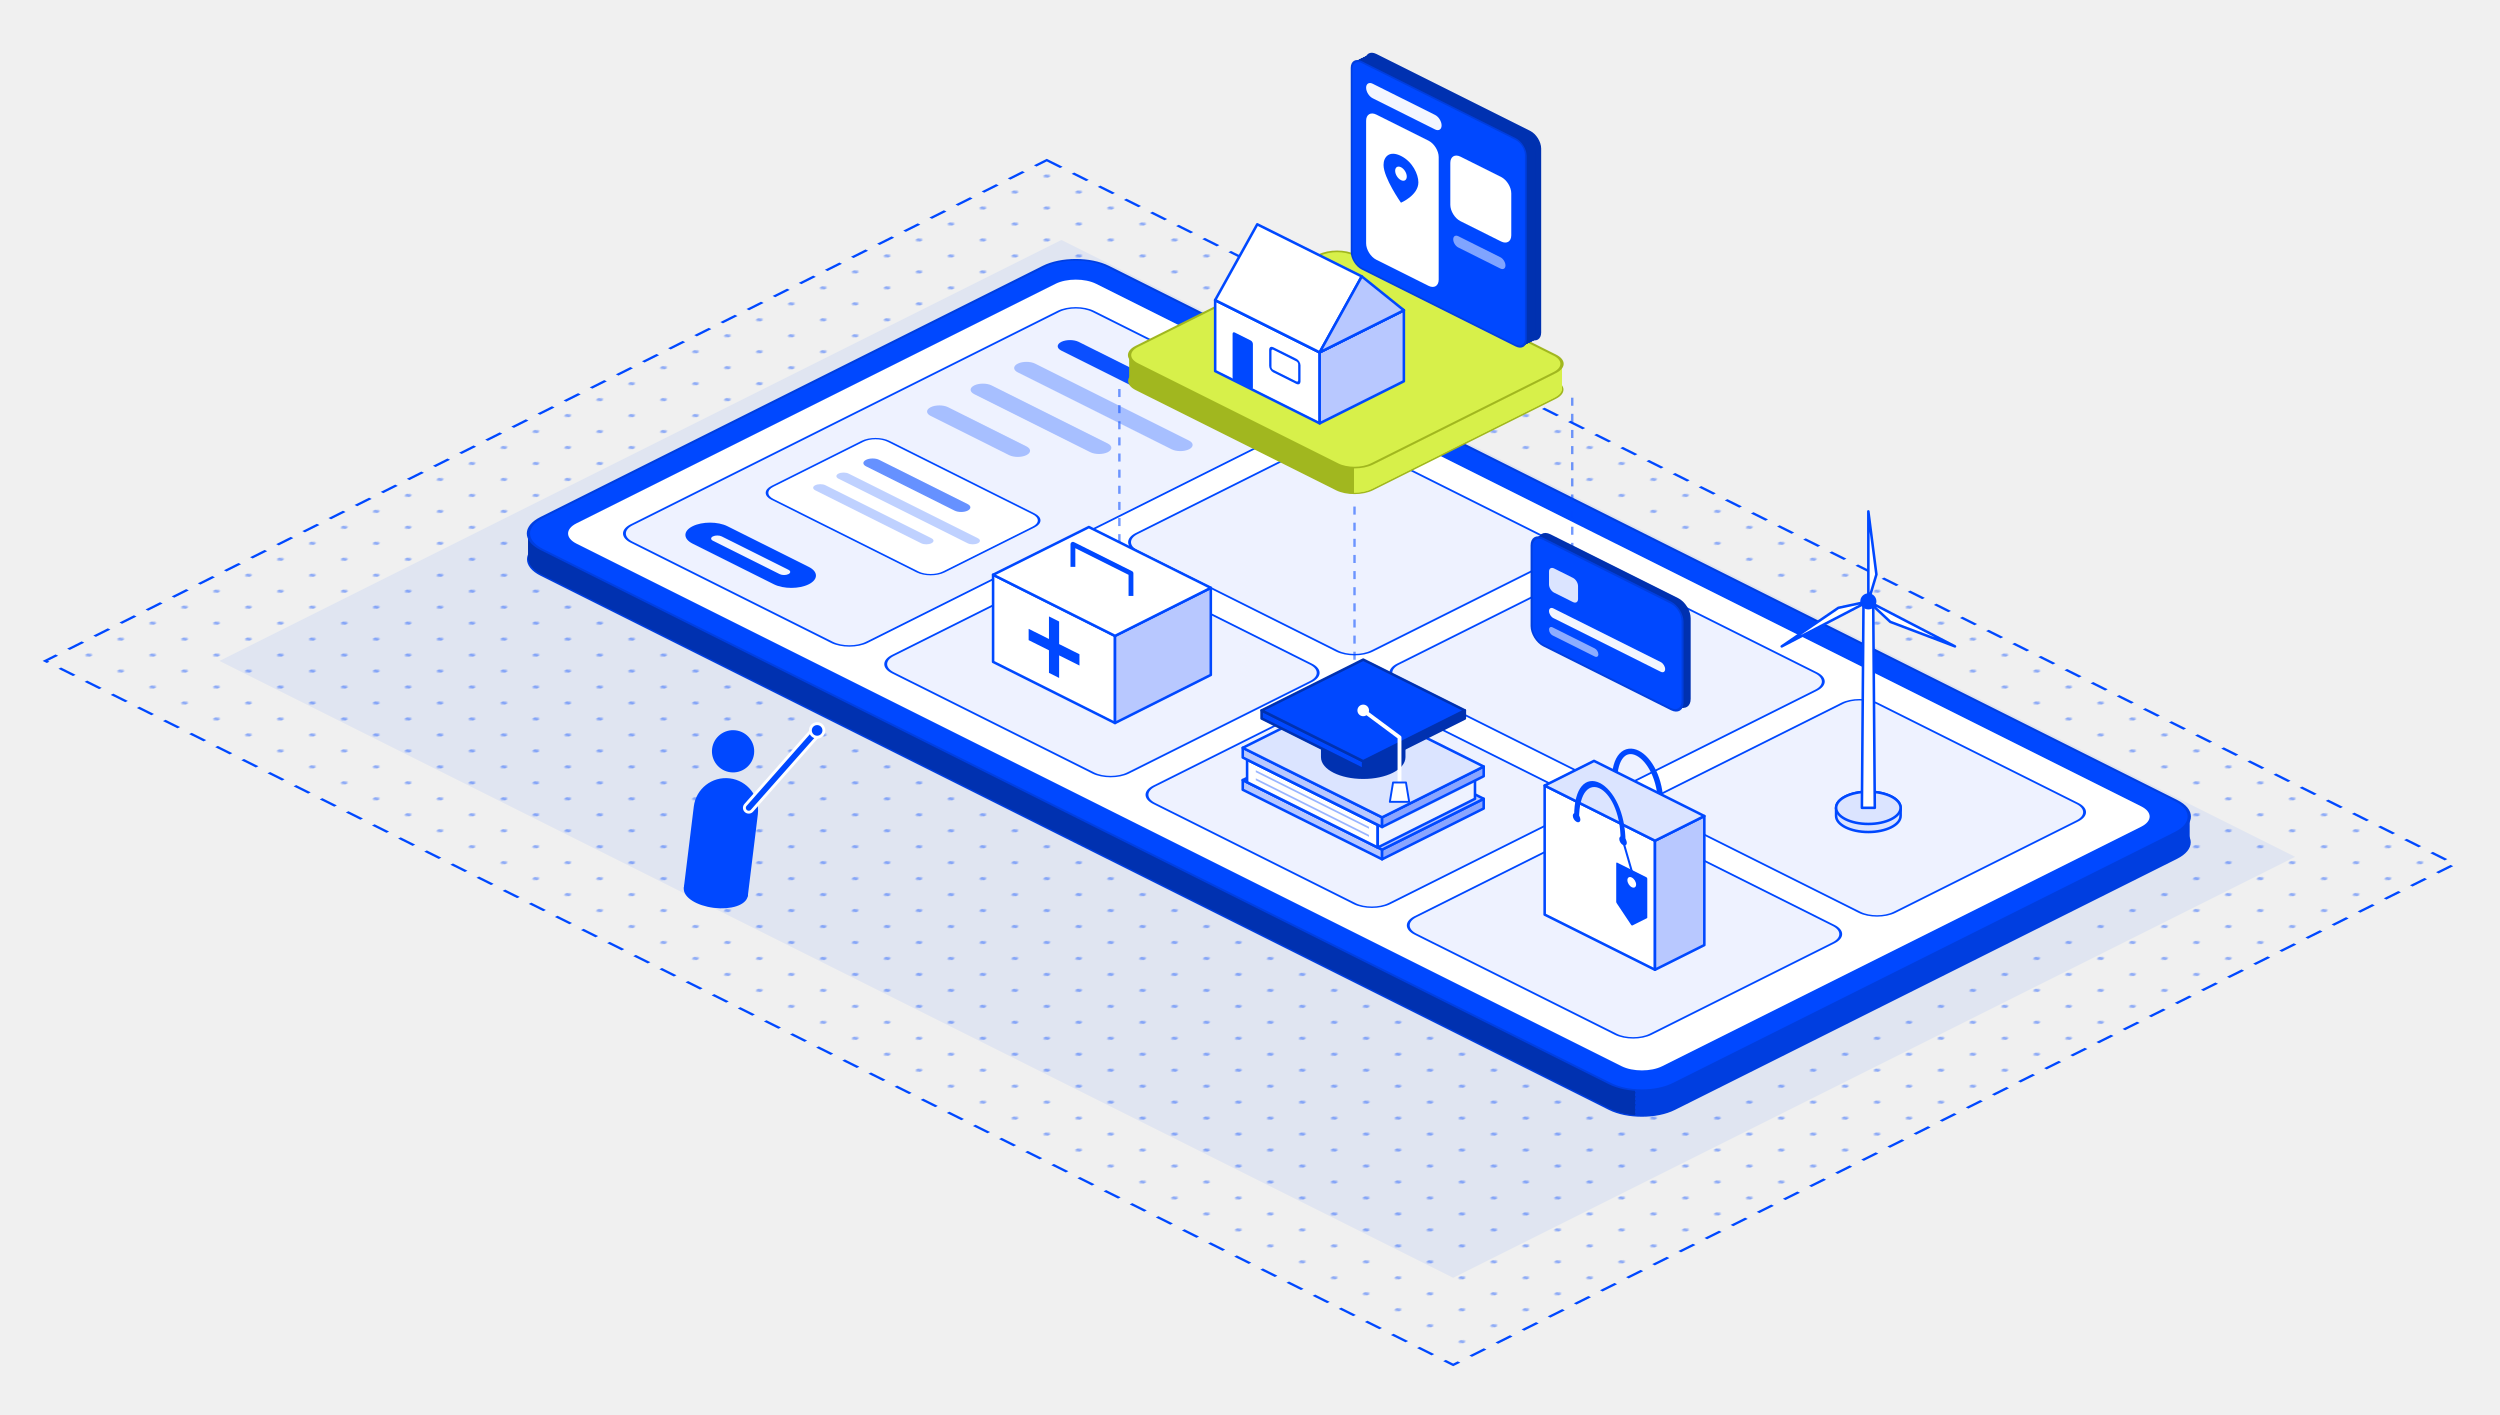
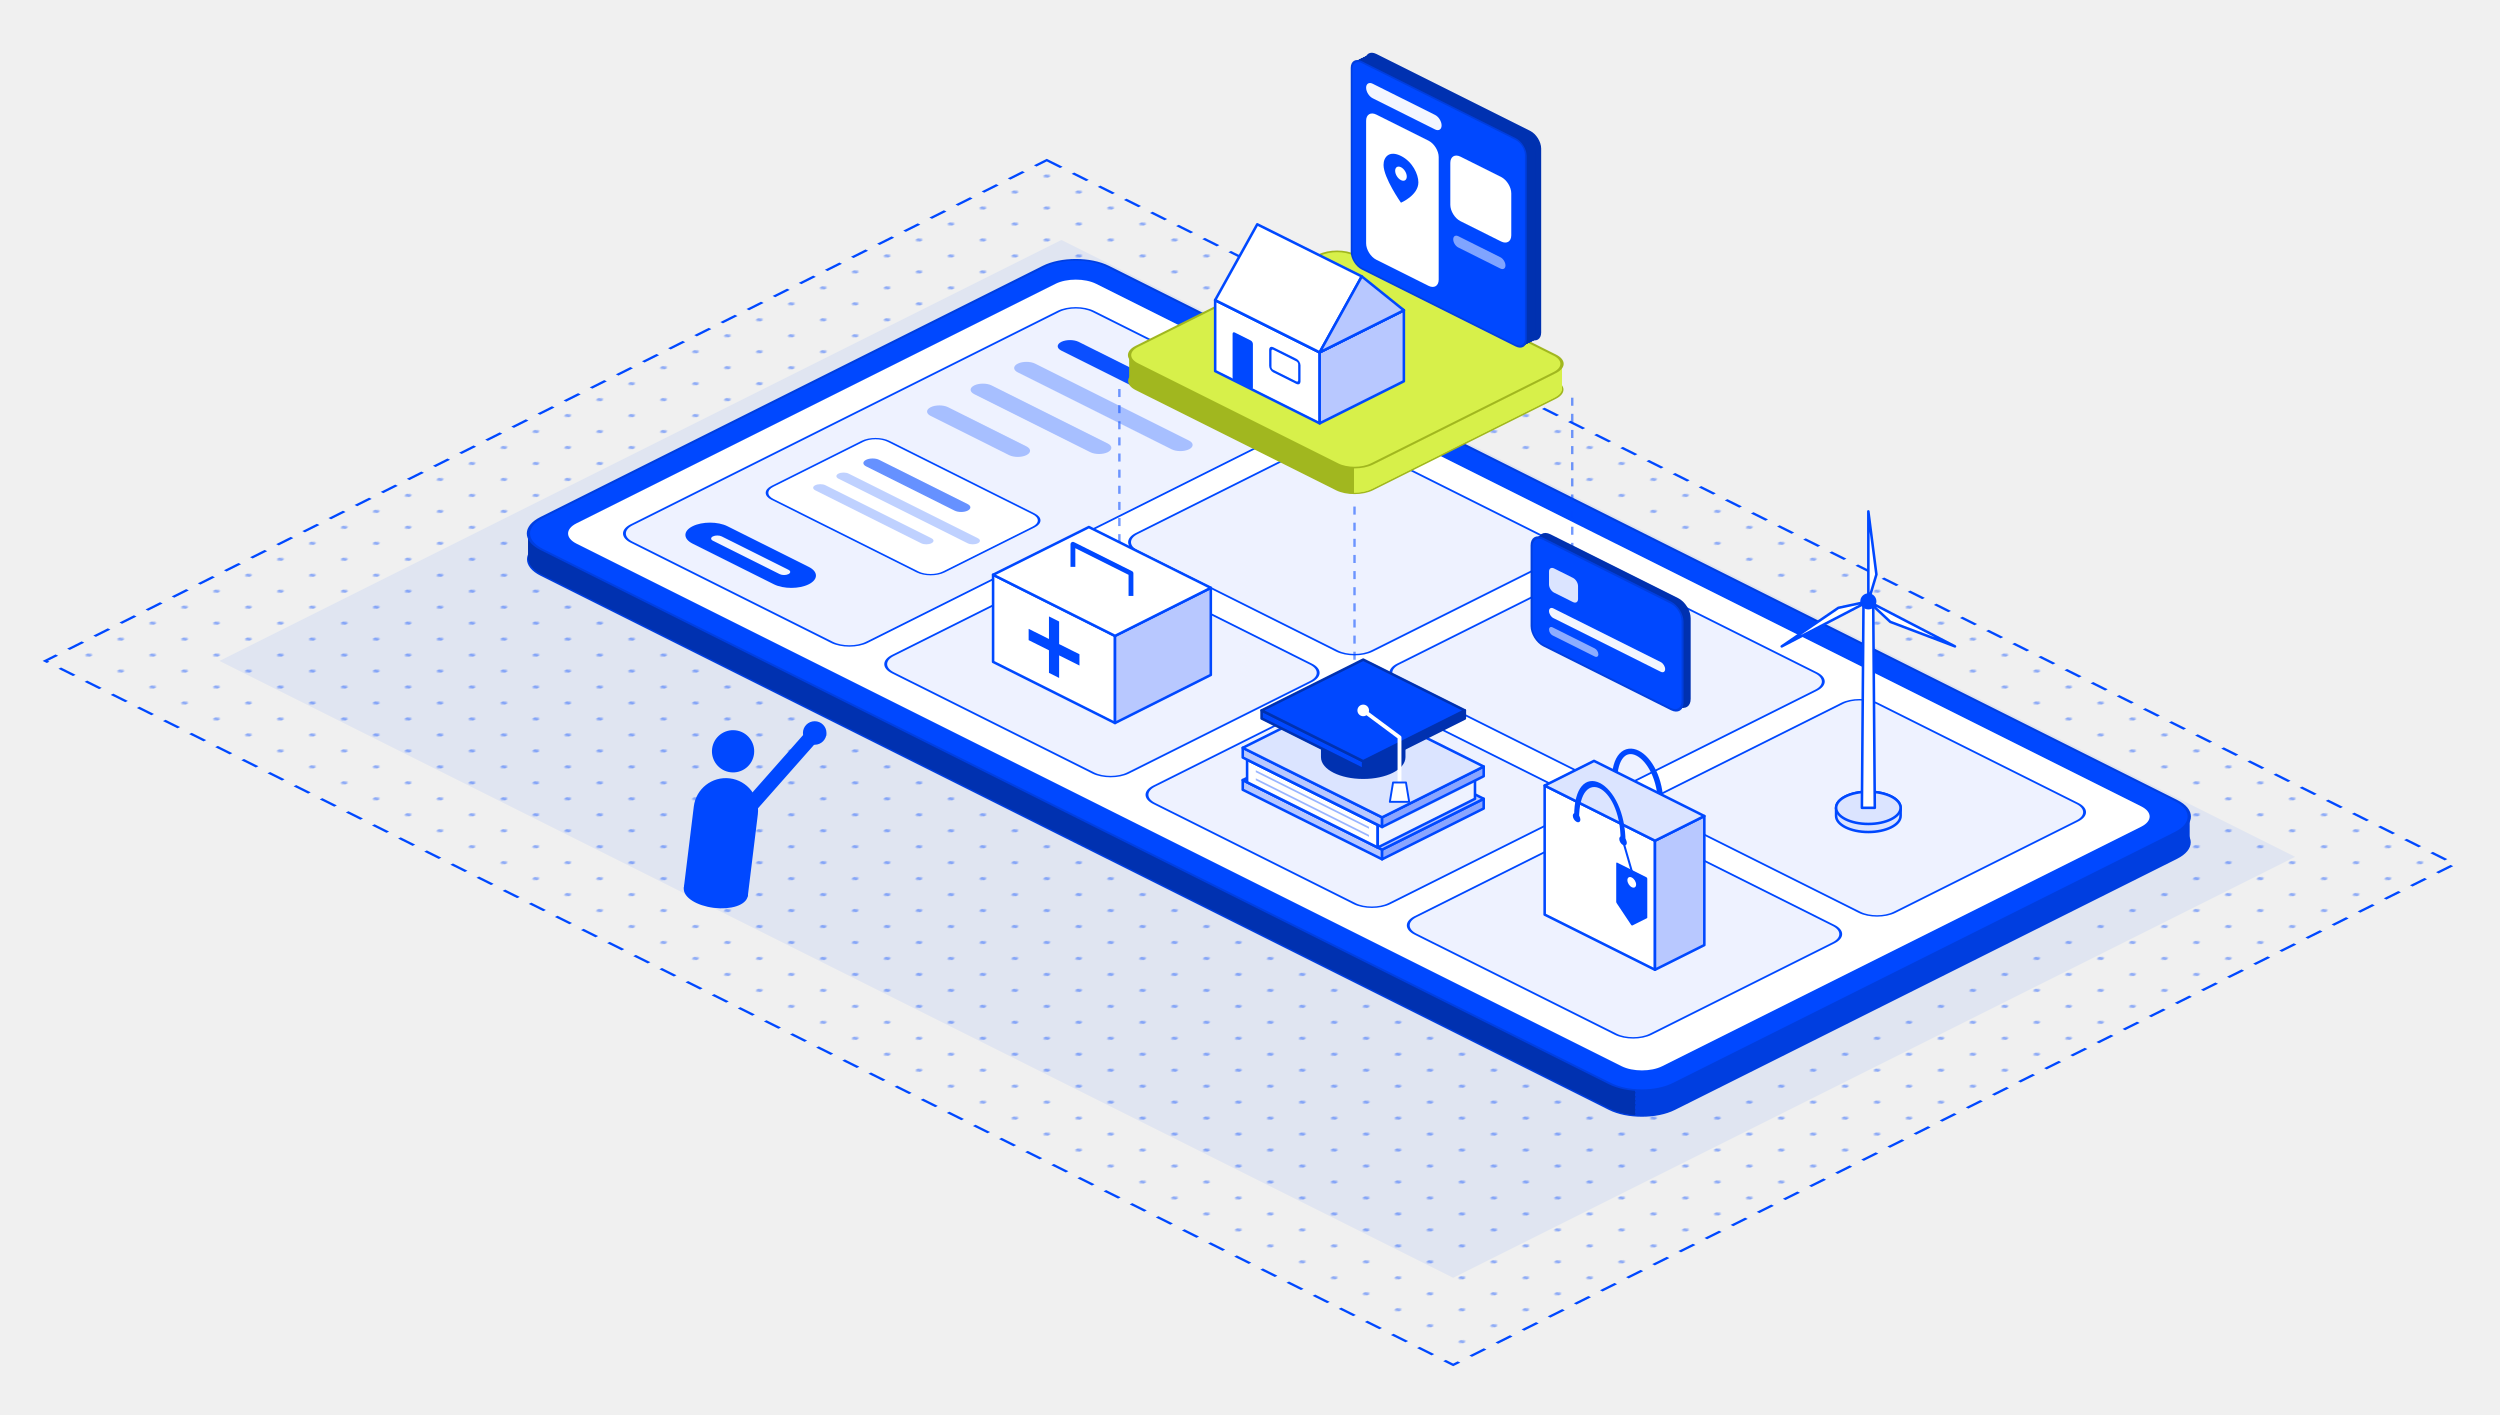
<svg xmlns="http://www.w3.org/2000/svg" width="820" height="464" viewBox="0 180 820 464" role="img" aria-label="Isometric illustration for Expertise. A product lies flat like a pop-up book, its screen divided into six cards. Six fields rise out of them: finance as a bank card, health as a first-aid box, energy as a wind turbine, learning as a graduation cap on a book, retail as a shopping bag with handles and a price tag, and property, which lifts off on a lime card with a house and its own product screen. A solid blue Tcules designer leans in and works on it." style="display: block">
  <g transform="translate(410 410) scale(0.529) translate(-518.0 -563.5)">
    <defs>
      <pattern id="floorDots" width="22" height="22" patternUnits="userSpaceOnUse">
        <circle cx="11" cy="11" r="1.6" fill="#0048FF" fill-opacity="0.38" />
      </pattern>
      <linearGradient id="blueSide" x1="0" y1="1" x2="1" y2="0">
        <stop offset="0.5" stop-color="#0031B0" />
        <stop offset="0.5" stop-color="#003EE0" />
      </linearGradient>
      <linearGradient id="limeSide" x1="0" y1="1" x2="1" y2="0">
        <stop offset="0.5" stop-color="#A1B71F" />
        <stop offset="0.5" stop-color="#D7F04A" />
      </linearGradient>
    </defs>
    <g transform="matrix(0.9 0.45 -0.9 0.45 392.0 228.0)">
      <rect width="970" height="690" fill="url(#floorDots)" />
      <rect width="970" height="690" fill="none" stroke="#0048FF" stroke-width="1.8" stroke-dasharray="10 8" />
      <rect x="60" y="50" width="850" height="580" fill="#0048FF" fill-opacity="0.07" />
    </g>
    <g transform="matrix(0.9 0.45 -0.9 0.45 410.0 300.0)">
      <rect width="780" height="390" rx="22" fill="url(#blueSide)" stroke="#003EE0" stroke-width="1.4" />
    </g>
    <g transform="matrix(0.9 0.45 -0.9 0.45 410.0 299.5)">
      <rect width="780" height="390" rx="22" fill="url(#blueSide)" />
    </g>
    <g transform="matrix(0.9 0.45 -0.9 0.45 410.0 299.0)">
      <rect width="780" height="390" rx="22" fill="url(#blueSide)" />
    </g>
    <g transform="matrix(0.9 0.45 -0.9 0.45 410.0 298.5)">
      <rect width="780" height="390" rx="22" fill="url(#blueSide)" />
    </g>
    <g transform="matrix(0.9 0.45 -0.9 0.45 410.0 298.0)">
      <rect width="780" height="390" rx="22" fill="url(#blueSide)" />
    </g>
    <g transform="matrix(0.9 0.45 -0.9 0.45 410.0 297.5)">
      <rect width="780" height="390" rx="22" fill="url(#blueSide)" />
    </g>
    <g transform="matrix(0.9 0.45 -0.9 0.45 410.0 297.0)">
      <rect width="780" height="390" rx="22" fill="url(#blueSide)" />
    </g>
    <g transform="matrix(0.9 0.45 -0.9 0.45 410.0 296.5)">
      <rect width="780" height="390" rx="22" fill="url(#blueSide)" />
    </g>
    <g transform="matrix(0.9 0.45 -0.9 0.45 410.0 296.0)">
      <rect width="780" height="390" rx="22" fill="url(#blueSide)" />
    </g>
    <g transform="matrix(0.9 0.45 -0.9 0.45 410.0 295.5)">
      <rect width="780" height="390" rx="22" fill="url(#blueSide)" />
    </g>
    <g transform="matrix(0.9 0.45 -0.9 0.45 410.0 295.0)">
      <rect width="780" height="390" rx="22" fill="url(#blueSide)" />
    </g>
    <g transform="matrix(0.9 0.45 -0.9 0.45 410.0 294.5)">
      <rect width="780" height="390" rx="22" fill="url(#blueSide)" />
    </g>
    <g transform="matrix(0.9 0.45 -0.9 0.45 410.0 294.0)">
      <rect width="780" height="390" rx="22" fill="url(#blueSide)" />
    </g>
    <g transform="matrix(0.9 0.45 -0.9 0.45 410.0 293.5)">
      <rect width="780" height="390" rx="22" fill="url(#blueSide)" />
    </g>
    <g transform="matrix(0.9 0.45 -0.9 0.45 410.0 293.0)">
      <rect width="780" height="390" rx="22" fill="url(#blueSide)" />
    </g>
    <g transform="matrix(0.9 0.45 -0.9 0.45 410.0 292.5)">
      <rect width="780" height="390" rx="22" fill="url(#blueSide)" />
    </g>
    <g transform="matrix(0.9 0.45 -0.9 0.45 410.0 292.0)">
      <rect width="780" height="390" rx="22" fill="url(#blueSide)" />
    </g>
    <g transform="matrix(0.9 0.45 -0.9 0.45 410.0 291.5)">
      <rect width="780" height="390" rx="22" fill="url(#blueSide)" />
    </g>
    <g transform="matrix(0.9 0.45 -0.9 0.45 410.0 291.0)">
      <rect width="780" height="390" rx="22" fill="url(#blueSide)" />
    </g>
    <g transform="matrix(0.9 0.45 -0.9 0.45 410.0 290.5)">
      <rect width="780" height="390" rx="22" fill="url(#blueSide)" />
    </g>
    <g transform="matrix(0.9 0.45 -0.9 0.45 410.0 290.0)">
      <rect width="780" height="390" rx="22" fill="url(#blueSide)" />
    </g>
    <g transform="matrix(0.9 0.45 -0.9 0.45 410.0 289.5)">
      <rect width="780" height="390" rx="22" fill="url(#blueSide)" />
    </g>
    <g transform="matrix(0.9 0.45 -0.9 0.45 410.0 289.0)">
      <rect width="780" height="390" rx="22" fill="url(#blueSide)" />
    </g>
    <g transform="matrix(0.9 0.45 -0.9 0.45 410.0 288.5)">
      <rect width="780" height="390" rx="22" fill="url(#blueSide)" />
    </g>
    <g transform="matrix(0.9 0.45 -0.9 0.45 410.0 288.0)">
      <rect width="780" height="390" rx="22" fill="url(#blueSide)" />
    </g>
    <g transform="matrix(0.9 0.45 -0.9 0.45 410.0 287.5)">
      <rect width="780" height="390" rx="22" fill="url(#blueSide)" />
    </g>
    <g transform="matrix(0.9 0.45 -0.9 0.45 410.0 287.0)">
      <rect width="780" height="390" rx="22" fill="url(#blueSide)" />
    </g>
    <g transform="matrix(0.9 0.45 -0.9 0.45 410.0 286.5)">
      <rect width="780" height="390" rx="22" fill="url(#blueSide)" />
    </g>
    <g transform="matrix(0.9 0.45 -0.9 0.45 410.0 286.0)">
      <rect width="780" height="390" rx="22" fill="url(#blueSide)" />
    </g>
    <g transform="matrix(0.9 0.45 -0.9 0.45 410.0 285.5)">
      <rect width="780" height="390" rx="22" fill="url(#blueSide)" />
    </g>
    <g transform="matrix(0.9 0.45 -0.9 0.45 410.0 285.0)">
      <rect width="780" height="390" rx="22" fill="url(#blueSide)" />
    </g>
    <g transform="matrix(0.9 0.45 -0.9 0.45 410.0 284.5)">
      <rect width="780" height="390" rx="22" fill="url(#blueSide)" />
    </g>
    <g transform="matrix(0.9 0.45 -0.9 0.45 410.0 284.0)">
      <rect width="780" height="390" rx="22" fill="#0048FF" stroke="#003EE0" stroke-width="1.6" />
    </g>
    <g transform="matrix(0.9 0.45 -0.9 0.45 410.0 298.4)">
      <rect width="748" height="358" rx="14" fill="#FFFFFF" />
    </g>
    <g transform="matrix(0.9 0.45 -0.9 0.45 572.0 397.4)">
      <rect width="162" height="150" rx="12" fill="#EEF2FF" stroke="#0048FF" stroke-width="1.4" />
    </g>
    <g transform="matrix(0.9 0.45 -0.9 0.45 734.0 478.4)">
      <rect width="162" height="150" rx="12" fill="#EEF2FF" stroke="#0048FF" stroke-width="1.4" />
    </g>
    <g transform="matrix(0.9 0.45 -0.9 0.45 896.0 559.4)">
      <rect width="162" height="150" rx="12" fill="#EEF2FF" stroke="#0048FF" stroke-width="1.4" />
    </g>
    <g transform="matrix(0.9 0.45 -0.9 0.45 420.8 473.0)">
      <rect width="162" height="150" rx="12" fill="#EEF2FF" stroke="#0048FF" stroke-width="1.4" />
    </g>
    <g transform="matrix(0.9 0.45 -0.9 0.45 582.8 554.0)">
      <rect width="162" height="150" rx="12" fill="#EEF2FF" stroke="#0048FF" stroke-width="1.4" />
    </g>
    <g transform="matrix(0.9 0.45 -0.9 0.45 744.8 635.0)">
      <rect width="162" height="150" rx="12" fill="#EEF2FF" stroke="#0048FF" stroke-width="1.4" />
    </g>
    <g transform="matrix(0.9 0.45 -0.9 0.45 410.0 316.4)">
      <rect width="162" height="318" rx="12" fill="#EEF2FF" stroke="#0048FF" stroke-width="1.4" />
      <rect x="22.0" y="26.0" width="64.0" height="12.0" rx="6.00" fill="#0048FF" fill-opacity="0.95" />
      <rect x="22.0" y="56.0" width="118.0" height="12.0" rx="6.00" fill="#0048FF" fill-opacity="0.3" />
      <rect x="22.0" y="86.0" width="92.0" height="12.0" rx="6.00" fill="#0048FF" fill-opacity="0.3" />
      <rect x="22.0" y="116.0" width="66.0" height="12.0" rx="6.00" fill="#0048FF" fill-opacity="0.3" />
      <rect x="22" y="160" width="118" height="80" rx="9" fill="#FFFFFF" stroke="#0048FF" stroke-width="1.3" />
      <rect x="36.0" y="176.0" width="70.0" height="9.0" rx="4.50" fill="#0048FF" fill-opacity="0.6" />
      <rect x="36.0" y="196.0" width="96.0" height="7.0" rx="3.50" fill="#0048FF" fill-opacity="0.25" />
      <rect x="36.0" y="212.0" width="80.0" height="7.0" rx="3.50" fill="#0048FF" fill-opacity="0.25" />
      <rect x="22" y="274" width="80" height="24" rx="12" fill="#0048FF" />
      <rect x="36.0" y="283.0" width="52.0" height="6.0" rx="3.00" fill="#FFFFFF" fill-opacity="0.95" />
    </g>
    <path d="M437.0 464.9 L437.0 364.9" stroke="#0048FF" stroke-opacity="0.55" stroke-width="1.5" stroke-dasharray="5 5" />
    <path d="M582.8 537.8 L582.8 437.8" stroke="#0048FF" stroke-opacity="0.55" stroke-width="1.5" stroke-dasharray="5 5" />
    <path d="M717.8 470.3 L717.8 370.3" stroke="#0048FF" stroke-opacity="0.55" stroke-width="1.5" stroke-dasharray="5 5" />
    <g transform="matrix(0.9 0.45 -0.9 0.45 572.0 297.4)">
      <rect width="162" height="150" rx="12" fill="url(#limeSide)" stroke="#A1B71F" stroke-width="1.4" />
    </g>
    <g transform="matrix(0.9 0.45 -0.9 0.45 572.0 296.9)">
      <rect width="162" height="150" rx="12" fill="url(#limeSide)" />
    </g>
    <g transform="matrix(0.9 0.45 -0.9 0.45 572.0 296.4)">
      <rect width="162" height="150" rx="12" fill="url(#limeSide)" />
    </g>
    <g transform="matrix(0.9 0.45 -0.9 0.45 572.0 295.9)">
      <rect width="162" height="150" rx="12" fill="url(#limeSide)" />
    </g>
    <g transform="matrix(0.9 0.45 -0.9 0.45 572.0 295.4)">
      <rect width="162" height="150" rx="12" fill="url(#limeSide)" />
    </g>
    <g transform="matrix(0.9 0.45 -0.9 0.45 572.0 294.9)">
      <rect width="162" height="150" rx="12" fill="url(#limeSide)" />
    </g>
    <g transform="matrix(0.9 0.45 -0.9 0.45 572.0 294.4)">
      <rect width="162" height="150" rx="12" fill="url(#limeSide)" />
    </g>
    <g transform="matrix(0.9 0.45 -0.9 0.45 572.0 293.9)">
      <rect width="162" height="150" rx="12" fill="url(#limeSide)" />
    </g>
    <g transform="matrix(0.9 0.45 -0.9 0.45 572.0 293.4)">
      <rect width="162" height="150" rx="12" fill="url(#limeSide)" />
    </g>
    <g transform="matrix(0.9 0.45 -0.9 0.45 572.0 292.9)">
      <rect width="162" height="150" rx="12" fill="url(#limeSide)" />
    </g>
    <g transform="matrix(0.9 0.45 -0.9 0.45 572.0 292.4)">
      <rect width="162" height="150" rx="12" fill="url(#limeSide)" />
    </g>
    <g transform="matrix(0.9 0.45 -0.9 0.45 572.0 291.9)">
      <rect width="162" height="150" rx="12" fill="url(#limeSide)" />
    </g>
    <g transform="matrix(0.9 0.45 -0.9 0.45 572.0 291.4)">
      <rect width="162" height="150" rx="12" fill="url(#limeSide)" />
    </g>
    <g transform="matrix(0.9 0.45 -0.9 0.45 572.0 290.9)">
      <rect width="162" height="150" rx="12" fill="url(#limeSide)" />
    </g>
    <g transform="matrix(0.9 0.45 -0.9 0.45 572.0 290.4)">
      <rect width="162" height="150" rx="12" fill="url(#limeSide)" />
    </g>
    <g transform="matrix(0.9 0.45 -0.9 0.45 572.0 289.9)">
      <rect width="162" height="150" rx="12" fill="url(#limeSide)" />
    </g>
    <g transform="matrix(0.9 0.45 -0.9 0.45 572.0 289.4)">
      <rect width="162" height="150" rx="12" fill="url(#limeSide)" />
    </g>
    <g transform="matrix(0.9 0.45 -0.9 0.45 572.0 288.9)">
      <rect width="162" height="150" rx="12" fill="url(#limeSide)" />
    </g>
    <g transform="matrix(0.9 0.45 -0.9 0.45 572.0 288.4)">
      <rect width="162" height="150" rx="12" fill="url(#limeSide)" />
    </g>
    <g transform="matrix(0.9 0.45 -0.9 0.45 572.0 287.9)">
      <rect width="162" height="150" rx="12" fill="url(#limeSide)" />
    </g>
    <g transform="matrix(0.9 0.45 -0.9 0.45 572.0 287.4)">
      <rect width="162" height="150" rx="12" fill="url(#limeSide)" />
    </g>
    <g transform="matrix(0.9 0.45 -0.9 0.45 572.0 286.9)">
      <rect width="162" height="150" rx="12" fill="url(#limeSide)" />
    </g>
    <g transform="matrix(0.9 0.45 -0.9 0.45 572.0 286.4)">
      <rect width="162" height="150" rx="12" fill="url(#limeSide)" />
    </g>
    <g transform="matrix(0.9 0.45 -0.9 0.45 572.0 285.9)">
      <rect width="162" height="150" rx="12" fill="url(#limeSide)" />
    </g>
    <g transform="matrix(0.9 0.45 -0.9 0.45 572.0 285.4)">
      <rect width="162" height="150" rx="12" fill="url(#limeSide)" />
    </g>
    <g transform="matrix(0.9 0.45 -0.9 0.45 572.0 284.9)">
      <rect width="162" height="150" rx="12" fill="url(#limeSide)" />
    </g>
    <g transform="matrix(0.9 0.45 -0.9 0.45 572.0 284.4)">
      <rect width="162" height="150" rx="12" fill="url(#limeSide)" />
    </g>
    <g transform="matrix(0.9 0.45 -0.9 0.45 572.0 283.9)">
      <rect width="162" height="150" rx="12" fill="url(#limeSide)" />
    </g>
    <g transform="matrix(0.9 0.45 -0.9 0.45 572.0 283.4)">
      <rect width="162" height="150" rx="12" fill="url(#limeSide)" />
    </g>
    <g transform="matrix(0.9 0.45 -0.9 0.45 572.0 282.9)">
      <rect width="162" height="150" rx="12" fill="url(#limeSide)" />
    </g>
    <g transform="matrix(0.9 0.45 -0.9 0.45 572.0 282.4)">
      <rect width="162" height="150" rx="12" fill="url(#limeSide)" />
    </g>
    <g transform="matrix(0.9 0.45 -0.9 0.45 572.0 281.9)">
      <rect width="162" height="150" rx="12" fill="url(#limeSide)" />
    </g>
    <g transform="matrix(0.9 0.45 -0.9 0.45 572.0 281.4)">
      <rect width="162" height="150" rx="12" fill="#D7F04A" stroke="#A1B71F" stroke-width="1.6" />
    </g>
    <g transform="matrix(0.9 0.45 0 1 590.0 159.6)">
      <rect width="120" height="128" rx="7" fill="#0031B0" stroke="#0031B0" stroke-width="1.2" />
    </g>
    <g transform="matrix(0.9 0.45 0 1 589.5 159.8)">
      <rect width="120" height="128" rx="7" fill="#0031B0" />
    </g>
    <g transform="matrix(0.9 0.45 0 1 589.1 160.1)">
      <rect width="120" height="128" rx="7" fill="#0031B0" />
    </g>
    <g transform="matrix(0.9 0.45 0 1 588.6 160.3)">
      <rect width="120" height="128" rx="7" fill="#0031B0" />
    </g>
    <g transform="matrix(0.9 0.45 0 1 588.2 160.5)">
      <rect width="120" height="128" rx="7" fill="#0031B0" />
    </g>
    <g transform="matrix(0.9 0.45 0 1 587.8 160.7)">
      <rect width="120" height="128" rx="7" fill="#0031B0" />
    </g>
    <g transform="matrix(0.9 0.45 0 1 587.3 161.0)">
      <rect width="120" height="128" rx="7" fill="#0031B0" />
    </g>
    <g transform="matrix(0.9 0.45 0 1 586.9 161.2)">
      <rect width="120" height="128" rx="7" fill="#0031B0" />
    </g>
    <g transform="matrix(0.9 0.45 0 1 586.4 161.4)">
      <rect width="120" height="128" rx="7" fill="#0031B0" />
    </g>
    <g transform="matrix(0.9 0.45 0 1 586.0 161.6)">
      <rect width="120" height="128" rx="7" fill="#0031B0" />
    </g>
    <g transform="matrix(0.9 0.45 0 1 585.5 161.9)">
      <rect width="120" height="128" rx="7" fill="#0031B0" />
    </g>
    <g transform="matrix(0.9 0.45 0 1 585.0 162.1)">
      <rect width="120" height="128" rx="7" fill="#0031B0" />
    </g>
    <g transform="matrix(0.9 0.45 0 1 584.6 162.3)">
      <rect width="120" height="128" rx="7" fill="#0031B0" />
    </g>
    <g transform="matrix(0.9 0.45 0 1 584.1 162.5)">
      <rect width="120" height="128" rx="7" fill="#0031B0" />
    </g>
    <g transform="matrix(0.9 0.45 0 1 583.7 162.8)">
      <rect width="120" height="128" rx="7" fill="#0031B0" />
    </g>
    <g transform="matrix(0.9 0.45 0 1 583.2 163.0)">
      <rect width="120" height="128" rx="7" fill="#0031B0" />
    </g>
    <g transform="matrix(0.9 0.45 0 1 582.8 163.2)">
      <rect width="120" height="128" rx="7" fill="#0031B0" />
    </g>
    <g transform="matrix(0.9 0.45 0 1 582.4 163.4)">
      <rect width="120" height="128" rx="7" fill="#0031B0" />
    </g>
    <g transform="matrix(0.9 0.45 0 1 581.9 163.7)">
      <rect width="120" height="128" rx="7" fill="#0031B0" />
    </g>
    <g transform="matrix(0.9 0.45 0 1 581.5 163.9)">
      <rect width="120" height="128" rx="7" fill="#0031B0" />
    </g>
    <g transform="matrix(0.9 0.45 0 1 581.0 164.1)">
      <rect width="120" height="128" rx="7" fill="#0048FF" stroke="#003EE0" stroke-width="1.2" />
      <rect x="10.0" y="10.0" width="52.0" height="9.0" rx="4.50" fill="#FFFFFF" fill-opacity="0.95" />
      <rect x="10" y="28" width="50" height="90" rx="7" fill="#FFFFFF" />
      <path d="M34 46 c-8 0 -12 6 -12 11 c0 8 12 18 12 18 s12 -10 12 -18 c0 -5 -4 -11 -12 -11 Z" fill="#0048FF" />
      <circle cx="34" cy="57" r="4" fill="#FFFFFF" />
      <rect x="68" y="28" width="42" height="40" rx="7" fill="#FFFFFF" />
      <rect x="70.0" y="78.0" width="36.0" height="7.0" rx="3.50" fill="#FFFFFF" fill-opacity="0.5" />
    </g>
    <polygon points="496.4,314.8 561.2,347.2 561.2,391.2 496.4,358.8" fill="#FFFFFF" stroke="#0048FF" stroke-width="1.6" stroke-linejoin="round" />
    <polygon points="561.2,347.2 613.4,321.1 613.4,365.1 561.2,391.2" fill="#B8C8FF" stroke="#0048FF" stroke-width="1.6" stroke-linejoin="round" />
    <polygon points="548.6,288.7 613.4,321.1 561.2,347.2 496.4,314.8" fill="#FFFFFF" stroke="#0048FF" stroke-width="1.6" stroke-linejoin="round" />
    <polygon points="496.4,314.8 561.2,347.2 587.3,300.1 522.5,267.8" fill="#FFFFFF" stroke="#0048FF" stroke-width="1.6" stroke-linejoin="round" />
    <polygon points="561.2,347.2 613.4,321.1 587.3,300.1" fill="#B8C8FF" stroke="#0048FF" stroke-width="1.6" stroke-linejoin="round" />
    <g transform="matrix(0.9 0.45 0 1 496.4 314.8)">
      <rect x="12" y="14" width="14" height="30" rx="1.5" fill="#0048FF" />
      <rect x="38" y="12" width="20" height="14" rx="2" fill="#FFFFFF" stroke="#0048FF" stroke-width="1.6" />
    </g>
    <g transform="matrix(0.9 0.45 0 1 697.1 457.0)">
      <rect width="104" height="66" rx="8" fill="#0031B0" stroke="#0031B0" stroke-width="1.2" />
    </g>
    <g transform="matrix(0.9 0.45 0 1 696.7 457.2)">
      <rect width="104" height="66" rx="8" fill="#0031B0" />
    </g>
    <g transform="matrix(0.9 0.45 0 1 696.2 457.4)">
      <rect width="104" height="66" rx="8" fill="#0031B0" />
    </g>
    <g transform="matrix(0.9 0.45 0 1 695.8 457.6)">
      <rect width="104" height="66" rx="8" fill="#0031B0" />
    </g>
    <g transform="matrix(0.9 0.45 0 1 695.3 457.9)">
      <rect width="104" height="66" rx="8" fill="#0031B0" />
    </g>
    <g transform="matrix(0.9 0.45 0 1 694.9 458.1)">
      <rect width="104" height="66" rx="8" fill="#0031B0" />
    </g>
    <g transform="matrix(0.9 0.45 0 1 694.4 458.3)">
      <rect width="104" height="66" rx="8" fill="#0031B0" />
    </g>
    <g transform="matrix(0.9 0.45 0 1 694.0 458.5)">
      <rect width="104" height="66" rx="8" fill="#0031B0" />
    </g>
    <g transform="matrix(0.9 0.45 0 1 693.5 458.8)">
      <rect width="104" height="66" rx="8" fill="#0031B0" />
    </g>
    <g transform="matrix(0.9 0.45 0 1 693.0 459.0)">
      <rect width="104" height="66" rx="8" fill="#0031B0" />
    </g>
    <g transform="matrix(0.9 0.45 0 1 692.6 459.2)">
      <rect width="104" height="66" rx="8" fill="#0048FF" stroke="#003EE0" stroke-width="1.4" />
      <rect x="12" y="15" width="20" height="15" rx="3.5" fill="#DBE4FF" />
      <rect x="12.0" y="40.0" width="80.0" height="6.0" rx="3.00" fill="#FFFFFF" fill-opacity="0.95" />
      <rect x="12.0" y="52.0" width="34.0" height="5.0" rx="2.50" fill="#FFFFFF" fill-opacity="0.55" />
    </g>
    <ellipse cx="901.4" cy="629.6" rx="20" ry="10" fill="#DBE4FF" stroke="#0048FF" stroke-width="1.6" />
    <path d="M881.4 629.6 v5 a20 10 0 0 0 40 0 v-5" fill="#DBE4FF" stroke="#0048FF" stroke-width="1.6" />
    <ellipse cx="901.4" cy="629.6" rx="20" ry="10" fill="#DBE4FF" stroke="#0048FF" stroke-width="1.6" />
    <path d="M897.4 629.6 L898.4 501.6 H904.4 L905.4 629.6 Z" fill="#FFFFFF" stroke="#0048FF" stroke-width="1.6" stroke-linejoin="round" />
    <path d="M901.4 501.6 L906.4 484.9 L901.4 445.8 Z" fill="#FFFFFF" stroke="#0048FF" stroke-width="1.6" stroke-linejoin="round" />
    <path d="M901.4 501.6 L915.0 514.3 L955.1 529.5 Z" fill="#FFFFFF" stroke="#0048FF" stroke-width="1.6" stroke-linejoin="round" />
    <path d="M901.4 501.6 L882.8 505.6 L847.7 529.5 Z" fill="#FFFFFF" stroke="#0048FF" stroke-width="1.6" stroke-linejoin="round" />
    <circle cx="901.4" cy="501.6" r="5" fill="#0048FF" />
    <polygon points="358.7,485.1 434.3,523.0 434.3,577.0 358.7,539.1" fill="#FFFFFF" stroke="#0048FF" stroke-width="1.6" stroke-linejoin="round" />
    <polygon points="434.3,523.0 493.7,493.2 493.7,547.2 434.3,577.0" fill="#B8C8FF" stroke="#0048FF" stroke-width="1.6" stroke-linejoin="round" />
    <polygon points="418.1,455.5 493.7,493.2 434.3,523.0 358.7,485.1" fill="#FFFFFF" stroke="#0048FF" stroke-width="1.6" stroke-linejoin="round" />
    <g transform="matrix(0.9 0.45 0 1 358.7 485.1)">
      <path d="M42 12 V40 M28 26 H56" stroke="#0048FF" stroke-width="7" stroke-linecap="square" />
    </g>
    <path d="M408.2 480.2 v-14 L444.2 484.2 v14" fill="none" stroke="#0048FF" stroke-width="3" stroke-linejoin="round" />
    <polygon points="513.5,612.4 599.9,655.5 599.9,661.5 513.5,618.4" fill="#B8C8FF" stroke="#0048FF" stroke-width="1.6" stroke-linejoin="round" />
    <polygon points="599.9,655.5 662.9,624.0 662.9,630.0 599.9,661.5" fill="#8AA5FF" stroke="#0048FF" stroke-width="1.6" stroke-linejoin="round" />
    <polygon points="576.5,580.9 662.9,624.0 599.9,655.5 513.5,612.4" fill="#B8C8FF" stroke="#0048FF" stroke-width="1.6" stroke-linejoin="round" />
    <polygon points="516.2,599.7 597.2,640.2 597.2,654.2 516.2,613.7" fill="#FFFFFF" stroke="#0048FF" stroke-width="1.6" stroke-linejoin="round" />
    <polygon points="597.2,640.2 657.5,610.0 657.5,624.0 597.2,654.2" fill="#EEF2FF" stroke="#0048FF" stroke-width="1.6" stroke-linejoin="round" />
    <polygon points="576.5,569.5 657.5,610.0 597.2,640.2 516.2,599.7" fill="#FFFFFF" stroke="#0048FF" stroke-width="1.6" stroke-linejoin="round" />
    <g transform="matrix(0.9 0.45 0 1 516.2 599.7)">
      <path d="M6 4.5 H84 M6 9.5 H84" stroke="#0048FF" stroke-opacity="0.4" stroke-width="1.2" />
    </g>
    <polygon points="513.5,592.4 599.9,635.5 599.9,641.5 513.5,598.4" fill="#B8C8FF" stroke="#0048FF" stroke-width="1.6" stroke-linejoin="round" />
    <polygon points="599.9,635.5 662.9,604.0 662.9,610.0 599.9,641.5" fill="#8AA5FF" stroke="#0048FF" stroke-width="1.6" stroke-linejoin="round" />
    <polygon points="576.5,560.9 662.9,604.0 599.9,635.5 513.5,592.4" fill="#DBE4FF" stroke="#0048FF" stroke-width="1.6" stroke-linejoin="round" />
    <path d="M562.8 574.2 V598.2 A25.4 12.7 0 0 0 613.6 598.2 V574.2" fill="#0031B0" stroke="#0031B0" stroke-width="1.6" stroke-linejoin="round" />
    <ellipse cx="588.2" cy="574.2" rx="25.4" ry="12.7" fill="#0048FF" stroke="#0031B0" stroke-width="1.6" />
    <polygon points="525.2,569.2 588.2,600.7 588.2,605.7 525.2,574.2" fill="#0048FF" stroke="#0031B0" stroke-width="1.6" stroke-linejoin="round" />
    <polygon points="588.2,600.7 651.2,569.2 651.2,574.2 588.2,605.7" fill="#0031B0" stroke="#0031B0" stroke-width="1.6" stroke-linejoin="round" />
    <polygon points="588.2,537.7 651.2,569.2 588.2,600.7 525.2,569.2" fill="#0048FF" stroke="#0031B0" stroke-width="1.6" stroke-linejoin="round" />
    <circle cx="588.2" cy="569.2" r="3.6" fill="#FFFFFF" />
    <path d="M588.2 569.2 L610.7 585.9 V615.9" fill="none" stroke="#FFFFFF" stroke-width="2.4" stroke-linecap="round" stroke-linejoin="round" />
    <path d="M606.7 613.9 h8 l2 12 h-12 Z" fill="#FFFFFF" stroke="#0048FF" stroke-width="1.2" stroke-linejoin="round" />
    <path d="M743.9 614.0 C743.9 580.0 772.7 594.4 772.7 628.4" fill="none" stroke="#0048FF" stroke-width="3.4" stroke-linecap="round" />
    <polygon points="700.7,615.8 769.1,650.0 769.1,730.0 700.7,695.8" fill="#FFFFFF" stroke="#0048FF" stroke-width="1.6" stroke-linejoin="round" />
    <polygon points="769.1,650.0 799.7,634.7 799.7,714.7 769.1,730.0" fill="#B8C8FF" stroke="#0048FF" stroke-width="1.6" stroke-linejoin="round" />
    <polygon points="731.3,600.5 799.7,634.7 769.1,650.0 700.7,615.8" fill="#DBE4FF" stroke="#0048FF" stroke-width="1.6" stroke-linejoin="round" />
    <g transform="matrix(0.9 0.45 0 1 700.7 615.8)">
      <path d="M22 10 C22 -26 54 -26 54 10" fill="none" stroke="#0048FF" stroke-width="3.4" stroke-linecap="round" />
      <circle cx="22" cy="10" r="2.6" fill="#0048FF" />
      <circle cx="54" cy="10" r="2.6" fill="#0048FF" />
      <path d="M54 10 L60 26" stroke="#0048FF" stroke-width="1.6" />
      <path d="M50 26 h20 v24 l-10 9 l-10 -9 Z" fill="#0048FF" stroke="#0048FF" stroke-width="1.4" stroke-linejoin="round" />
      <circle cx="60" cy="33" r="3" fill="#FFFFFF" />
    </g>
    <g transform="rotate(7 186.8 681.6)">
      <path d="M167.9 681.6 V630.8 A18.9 18.9 0 0 1 205.7 630.8 V681.6 Z" fill="#0048FF" stroke="#0048FF" stroke-width="2.2" stroke-linejoin="round" />
      <ellipse cx="186.8" cy="681.6" rx="18.9" ry="9.0" fill="#0048FF" stroke="#0048FF" stroke-width="2.2" />
      <circle cx="186.8" cy="593.9" r="13.1" fill="#0048FF" />
    </g>
-     <path d="M207.2 629.6 L249.6 581.6" stroke="#FFFFFF" stroke-width="7.2" stroke-linecap="round" />
-     <path d="M207.2 629.6 L249.6 581.6" stroke="#0048FF" stroke-width="3.608" stroke-linecap="round" />
-     <circle cx="249.6" cy="581.6" r="4.2" fill="#0048FF" stroke="#FFFFFF" stroke-width="1.8" />
+     <path d="M201.2 636.3 L248.1 583.2" stroke="#0048FF" stroke-width="9.1" stroke-linecap="round" />
+     <circle cx="248.1" cy="583.2" r="7.3" fill="#0048FF" />
  </g>
</svg>
